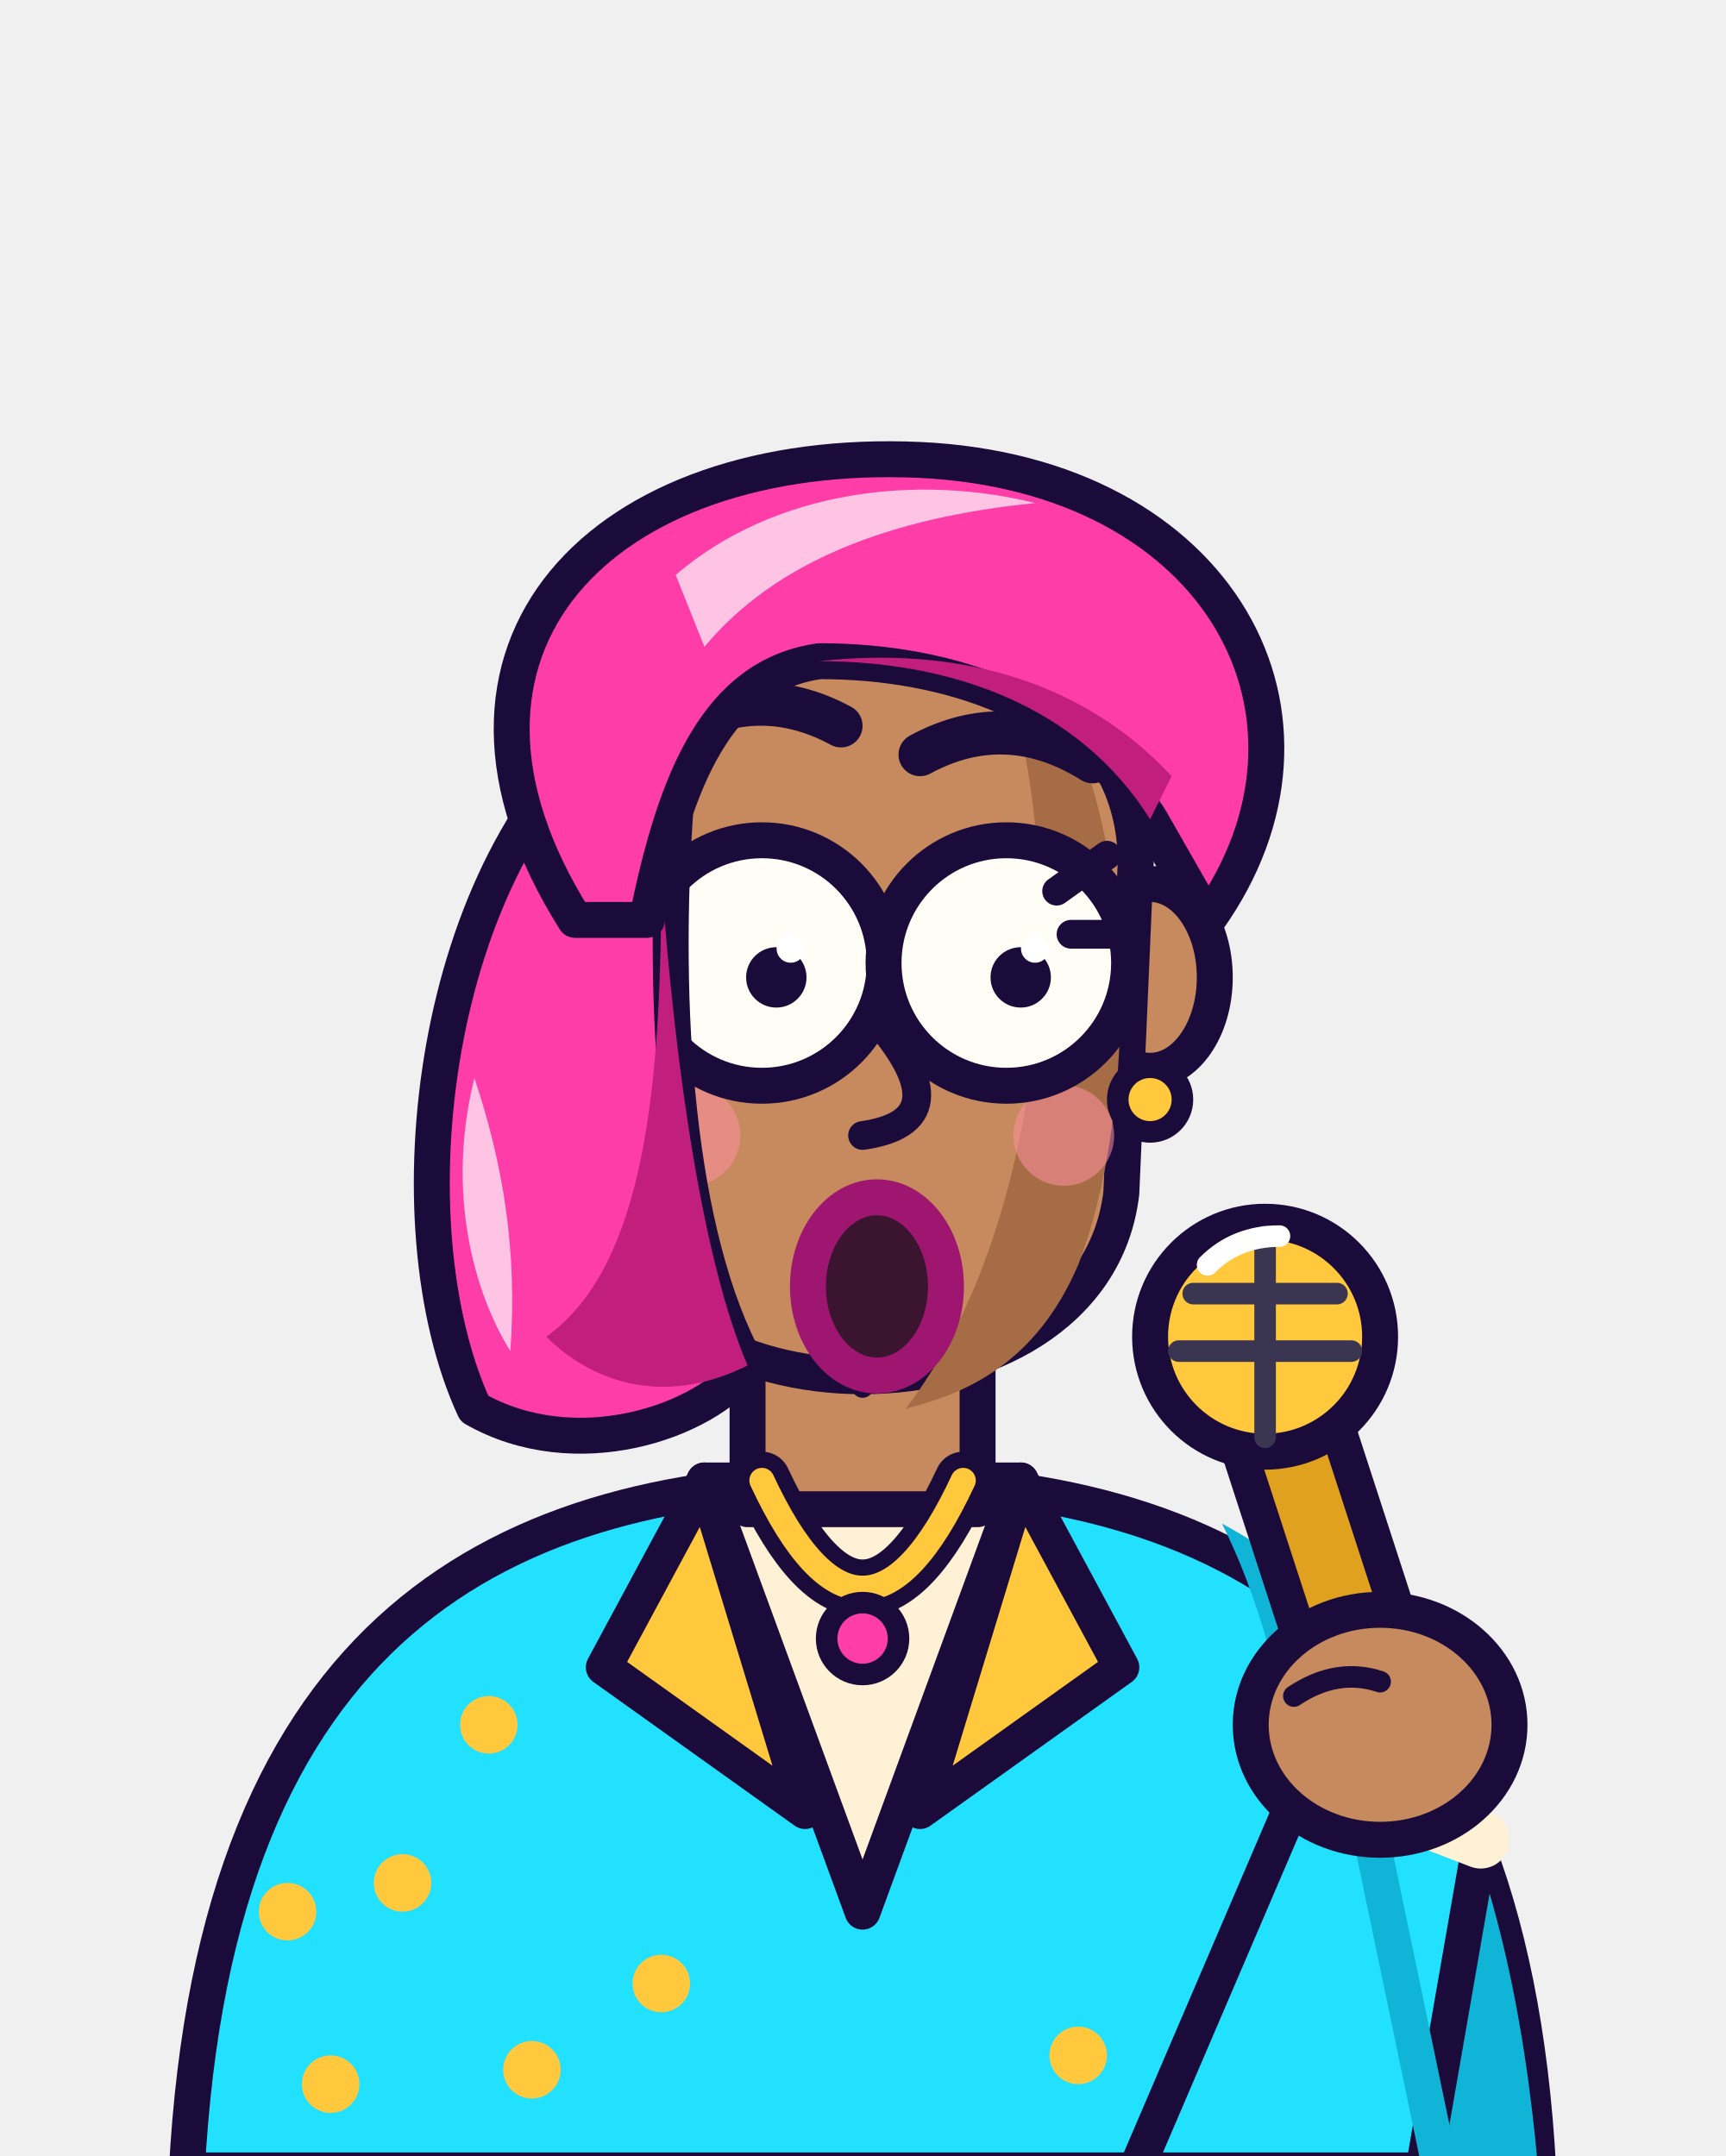
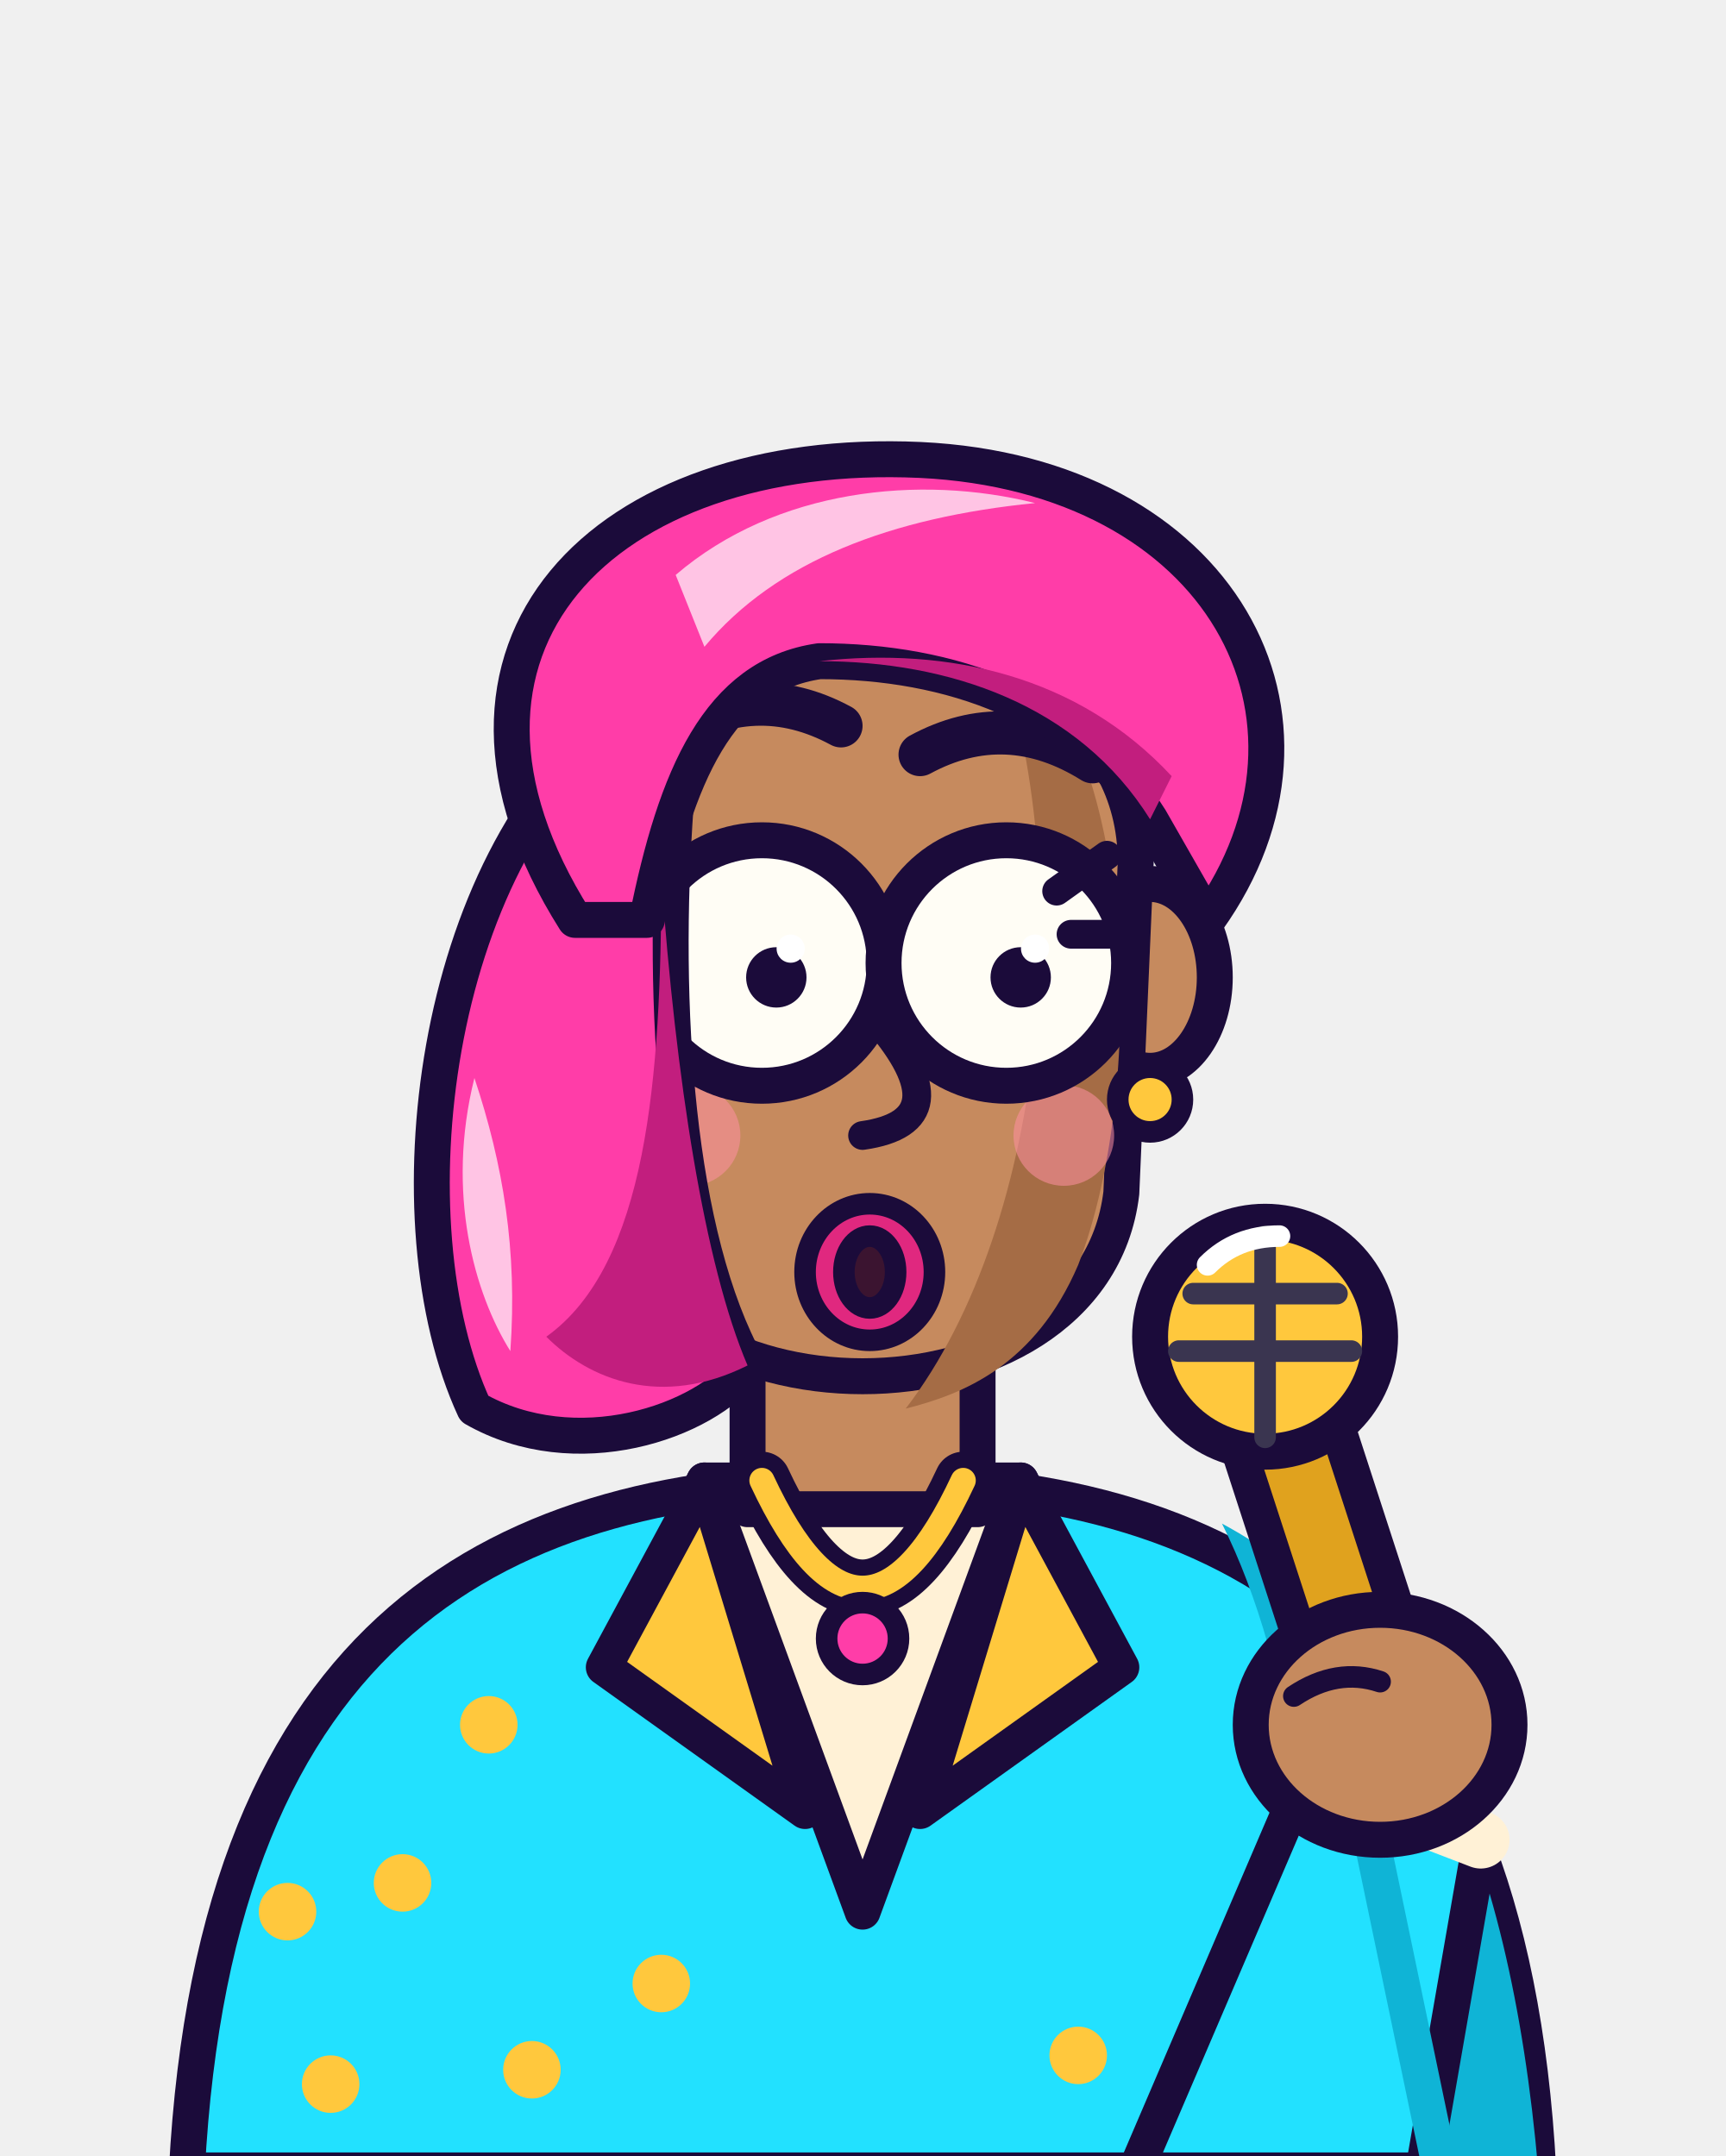
<svg xmlns="http://www.w3.org/2000/svg" viewBox="0 0 240 300" width="480" height="600" overflow="visible">
  <g stroke="#1B0B3A" stroke-width="5" stroke-linejoin="round" stroke-linecap="round">
    <path d="M26 302 C30 226 70 206 120 206 C170 206 210 226 214 302 Z" fill="#22E1FF" />
    <path d="M170 212 C196 226 210 256 214 302 L184 302 C184 262 180 232 170 212 Z" fill="#0FB4D6" stroke="none" />
    <circle r="4" fill="#FFC83D" stroke="none" cx="56" cy="262" />
    <circle r="4" fill="#FFC83D" stroke="none" cx="74" cy="288" />
    <circle r="4" fill="#FFC83D" stroke="none" cx="46" cy="290" />
    <circle r="4" fill="#FFC83D" stroke="none" cx="68" cy="240" />
    <circle r="4" fill="#FFC83D" stroke="none" cx="176" cy="238" />
    <circle r="4" fill="#FFC83D" stroke="none" cx="92" cy="276" />
    <circle r="4" fill="#FFC83D" stroke="none" cx="150" cy="286" />
    <circle r="4" fill="#FFC83D" stroke="none" cx="190" cy="280" />
    <circle r="4" fill="#FFC83D" stroke="none" cx="40" cy="266" />
    <path d="M98 206 L120 266 L142 206 Z" fill="#FFF1D6" />
    <path d="M98 206 L112 252 L84 232 Z M142 206 L128 252 L156 232 Z" fill="#FFC83D" />
    <rect x="104" y="180" width="32" height="30" rx="0" fill="#C68A5E" />
    <path d="M106 186 Q120 196 134 186 L134 183 L106 183 Z" fill="#A56C45" stroke="none" />
    <path d="M106 206 Q120 236 134 206" fill="none" stroke-width="8" />
    <path d="M106 206 Q120 236 134 206" fill="none" stroke="#FFC83D" stroke-width="3.5" />
    <circle cx="120" cy="228" r="5" fill="#FF3DA8" stroke-width="3" />
  </g>
  <g stroke="#1B0B3A" stroke-width="5" stroke-linejoin="round" stroke-linecap="round">
    <ellipse cx="80" cy="136" rx="9" ry="13" fill="#C68A5E" />
    <ellipse cx="160" cy="136" rx="9" ry="13" fill="#C68A5E" />
    <path d="M82 120 C82 80 158 80 158 120 L156 166 C152 200 88 200 84 166 Z" fill="#C68A5E" />
    <path d="M138 88 C158 100 160 150 150 176 C144 190 134 194 126 196 C146 170 150 120 138 88 Z" fill="#A56C45" stroke="none" />
-     <path d="M120 188 l0 5" fill="none" stroke-width="3" />
    <path d="M122 142 Q134 156 120 158" fill="none" stroke-width="4" />
    <circle cx="96" cy="158" r="7" fill="#FF8FA3" stroke="none" opacity=".55" />
    <circle cx="148" cy="158" r="7" fill="#FF8FA3" stroke="none" opacity=".55" />
  </g>
  <g stroke="#1B0B3A" stroke-width="5" stroke-linejoin="round" stroke-linecap="round">
    <circle cx="106" cy="134" r="17.08" fill="#FFFDF5" />
    <circle cx="108" cy="136" r="4.2" fill="#1B0B3A" stroke="none" />
    <circle cx="110" cy="132" r="1.96" fill="#FFFFFF" stroke="none" />
    <circle cx="140" cy="134" r="17.08" fill="#FFFDF5" />
    <circle cx="142" cy="136" r="4.2" fill="#1B0B3A" stroke="none" />
    <circle cx="144" cy="132" r="1.96" fill="#FFFFFF" stroke="none" />
    <path d="M93 124 L86 119 M91 130 L84 130 M147 124 L154 119 M149 130 L156 130" fill="none" stroke-width="4" />
  </g>
  <g stroke="#1B0B3A" stroke-width="5" stroke-linejoin="round" stroke-linecap="round">
    <path d="M93 102 Q105 94.5 117 101" fill="none" stroke="#1B0B3A" stroke-width="6" />
    <path d="M152 106 Q140 98.5 128 105" fill="none" stroke="#1B0B3A" stroke-width="6" />
  </g>
-   <g stroke="#9E1670" stroke-width="5" stroke-linejoin="round" stroke-linecap="round">
-     <ellipse cx="122" cy="179" rx="9.6" ry="12.4" fill="#3B1430" />
+   <g stroke="#1B0B3A" stroke-width="3" stroke-linejoin="round" stroke-linecap="round">
+     <ellipse cx="121" cy="177" rx="9" ry="9.5" fill="#E0287F" />
+     <ellipse cx="121" cy="177" rx="3.6" ry="5" fill="#3B1430" />
  </g>
  <g stroke="#1B0B3A" stroke-width="5" stroke-linejoin="round" stroke-linecap="round">
    <circle cx="160" cy="153" r="4.5" fill="#FFC83D" stroke-width="3" />
  </g>
  <g stroke="#1B0B3A" stroke-width="5" stroke-linejoin="round" stroke-linecap="round">
    <path d="M86 100 C60 120 54 170 66 196 C80 204 98 198 104 190 C94 172 92 140 94 112 Z" fill="#FF3DA8" />
    <path d="M92 122 C94 150 98 176 104 190 C92 196 82 192 76 186 C90 176 92 150 92 122 Z" fill="#C21E7E" stroke="none" />
    <path d="M80 128 C56 90 84 62 128 64 C170 66 188 100 168 128 L160 114 C150 98 132 92 114 92 C100 94 94 108 90 128 Z" fill="#FF3DA8" />
    <path d="M160 114 C150 98 132 92 114 92 C132 90 150 94 163 108 Z" fill="#C21E7E" stroke="none" />
    <path d="M94 80 C108 68 128 66 144 70 C124 72 108 78 98 90 Z" fill="#FFC4E4" stroke="none" />
    <path d="M66 150 C62 166 66 180 71 188 C72 174 70 162 66 150 Z" fill="#FFC4E4" stroke="none" />
  </g>
  <g stroke="#1B0B3A" stroke-width="5" stroke-linejoin="round" stroke-linecap="round">
    <path d="M158 302 L182 246 L206 256 L198 302 Z" fill="#22E1FF" />
    <path d="M190 252 L200 300" fill="none" stroke="#0FB4D6" stroke-width="5" />
    <path d="M180 246 L206 256" fill="none" stroke="#FFF1D6" stroke-width="8" />
    <rect x="178" y="188" width="14" height="60" rx="5" fill="#E0A21E" transform="rotate(-18 185 218)" />
    <circle cx="176" cy="186" r="16" fill="#FFC83D" />
    <path d="M166 180 L186 180 M164 188 L188 188 M176 172 L176 200" fill="none" stroke="#3A3550" stroke-width="3" />
    <path d="M168 176 Q172 172 178 172" fill="none" stroke="#FFFFFF" stroke-width="3" />
    <ellipse cx="192" cy="240" rx="18" ry="16" fill="#C68A5E" />
    <path d="M180 236 Q186 232 192 234" fill="none" stroke-width="3" />
  </g>
</svg>
